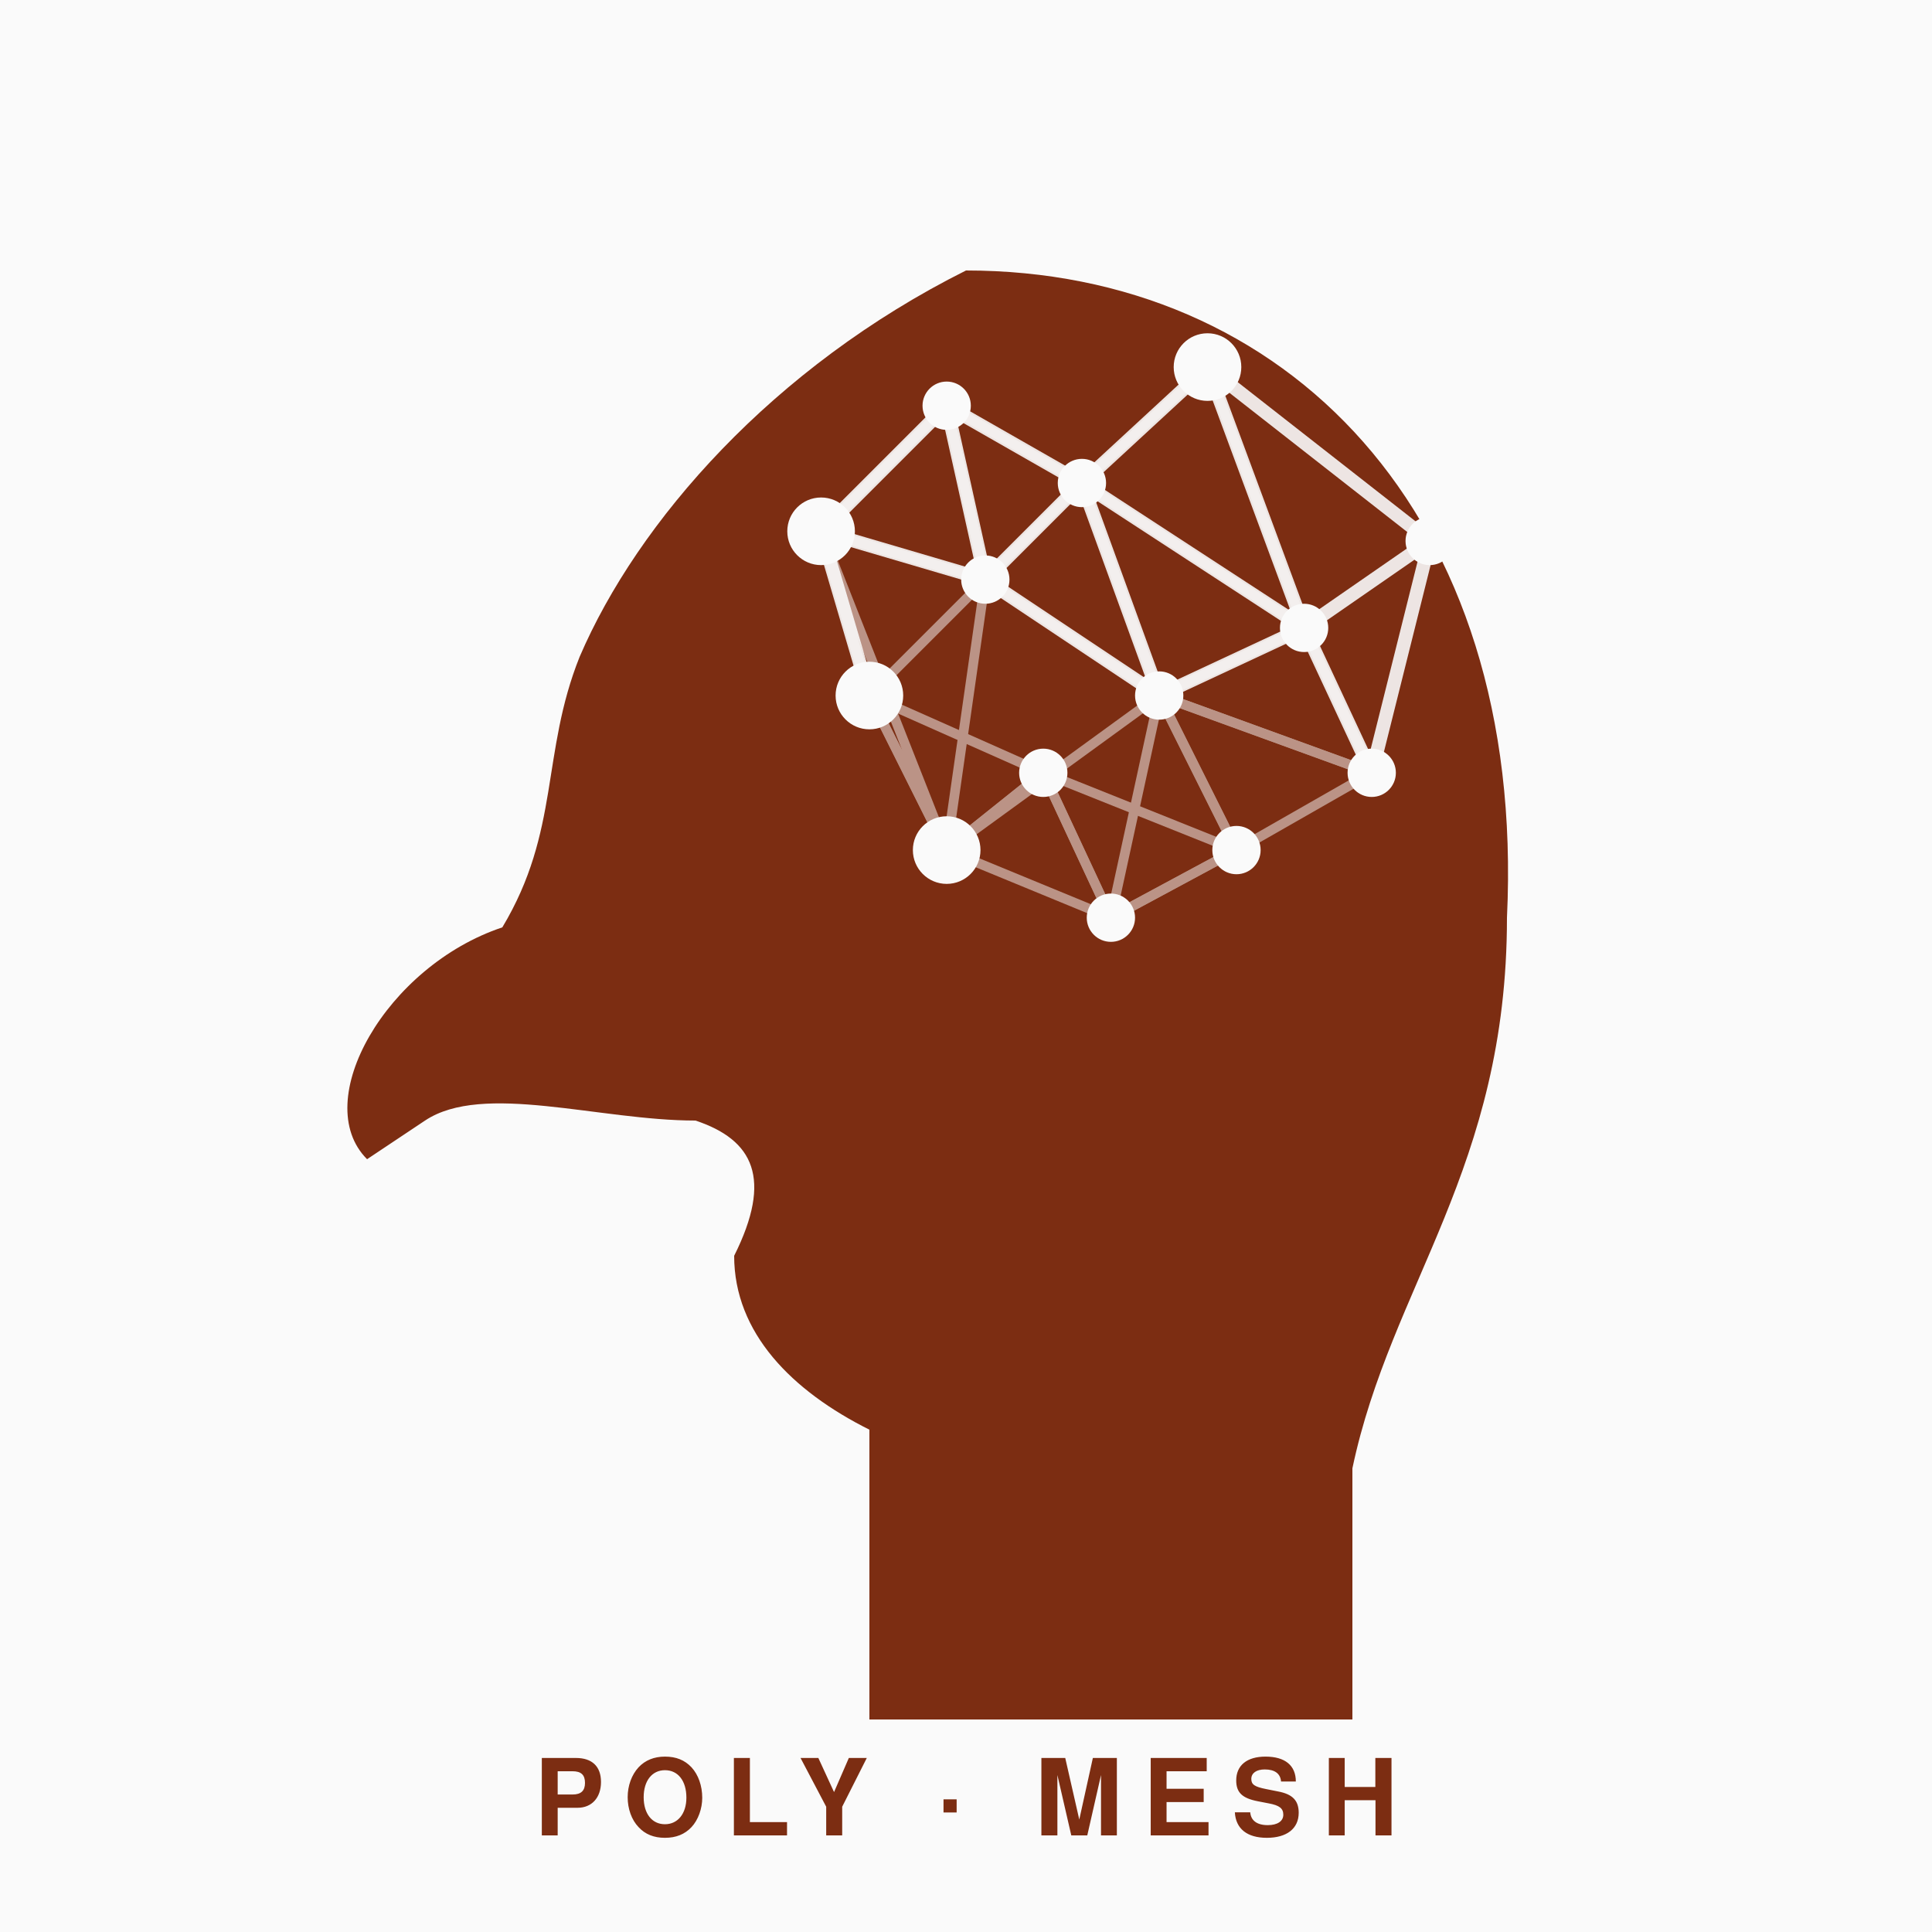
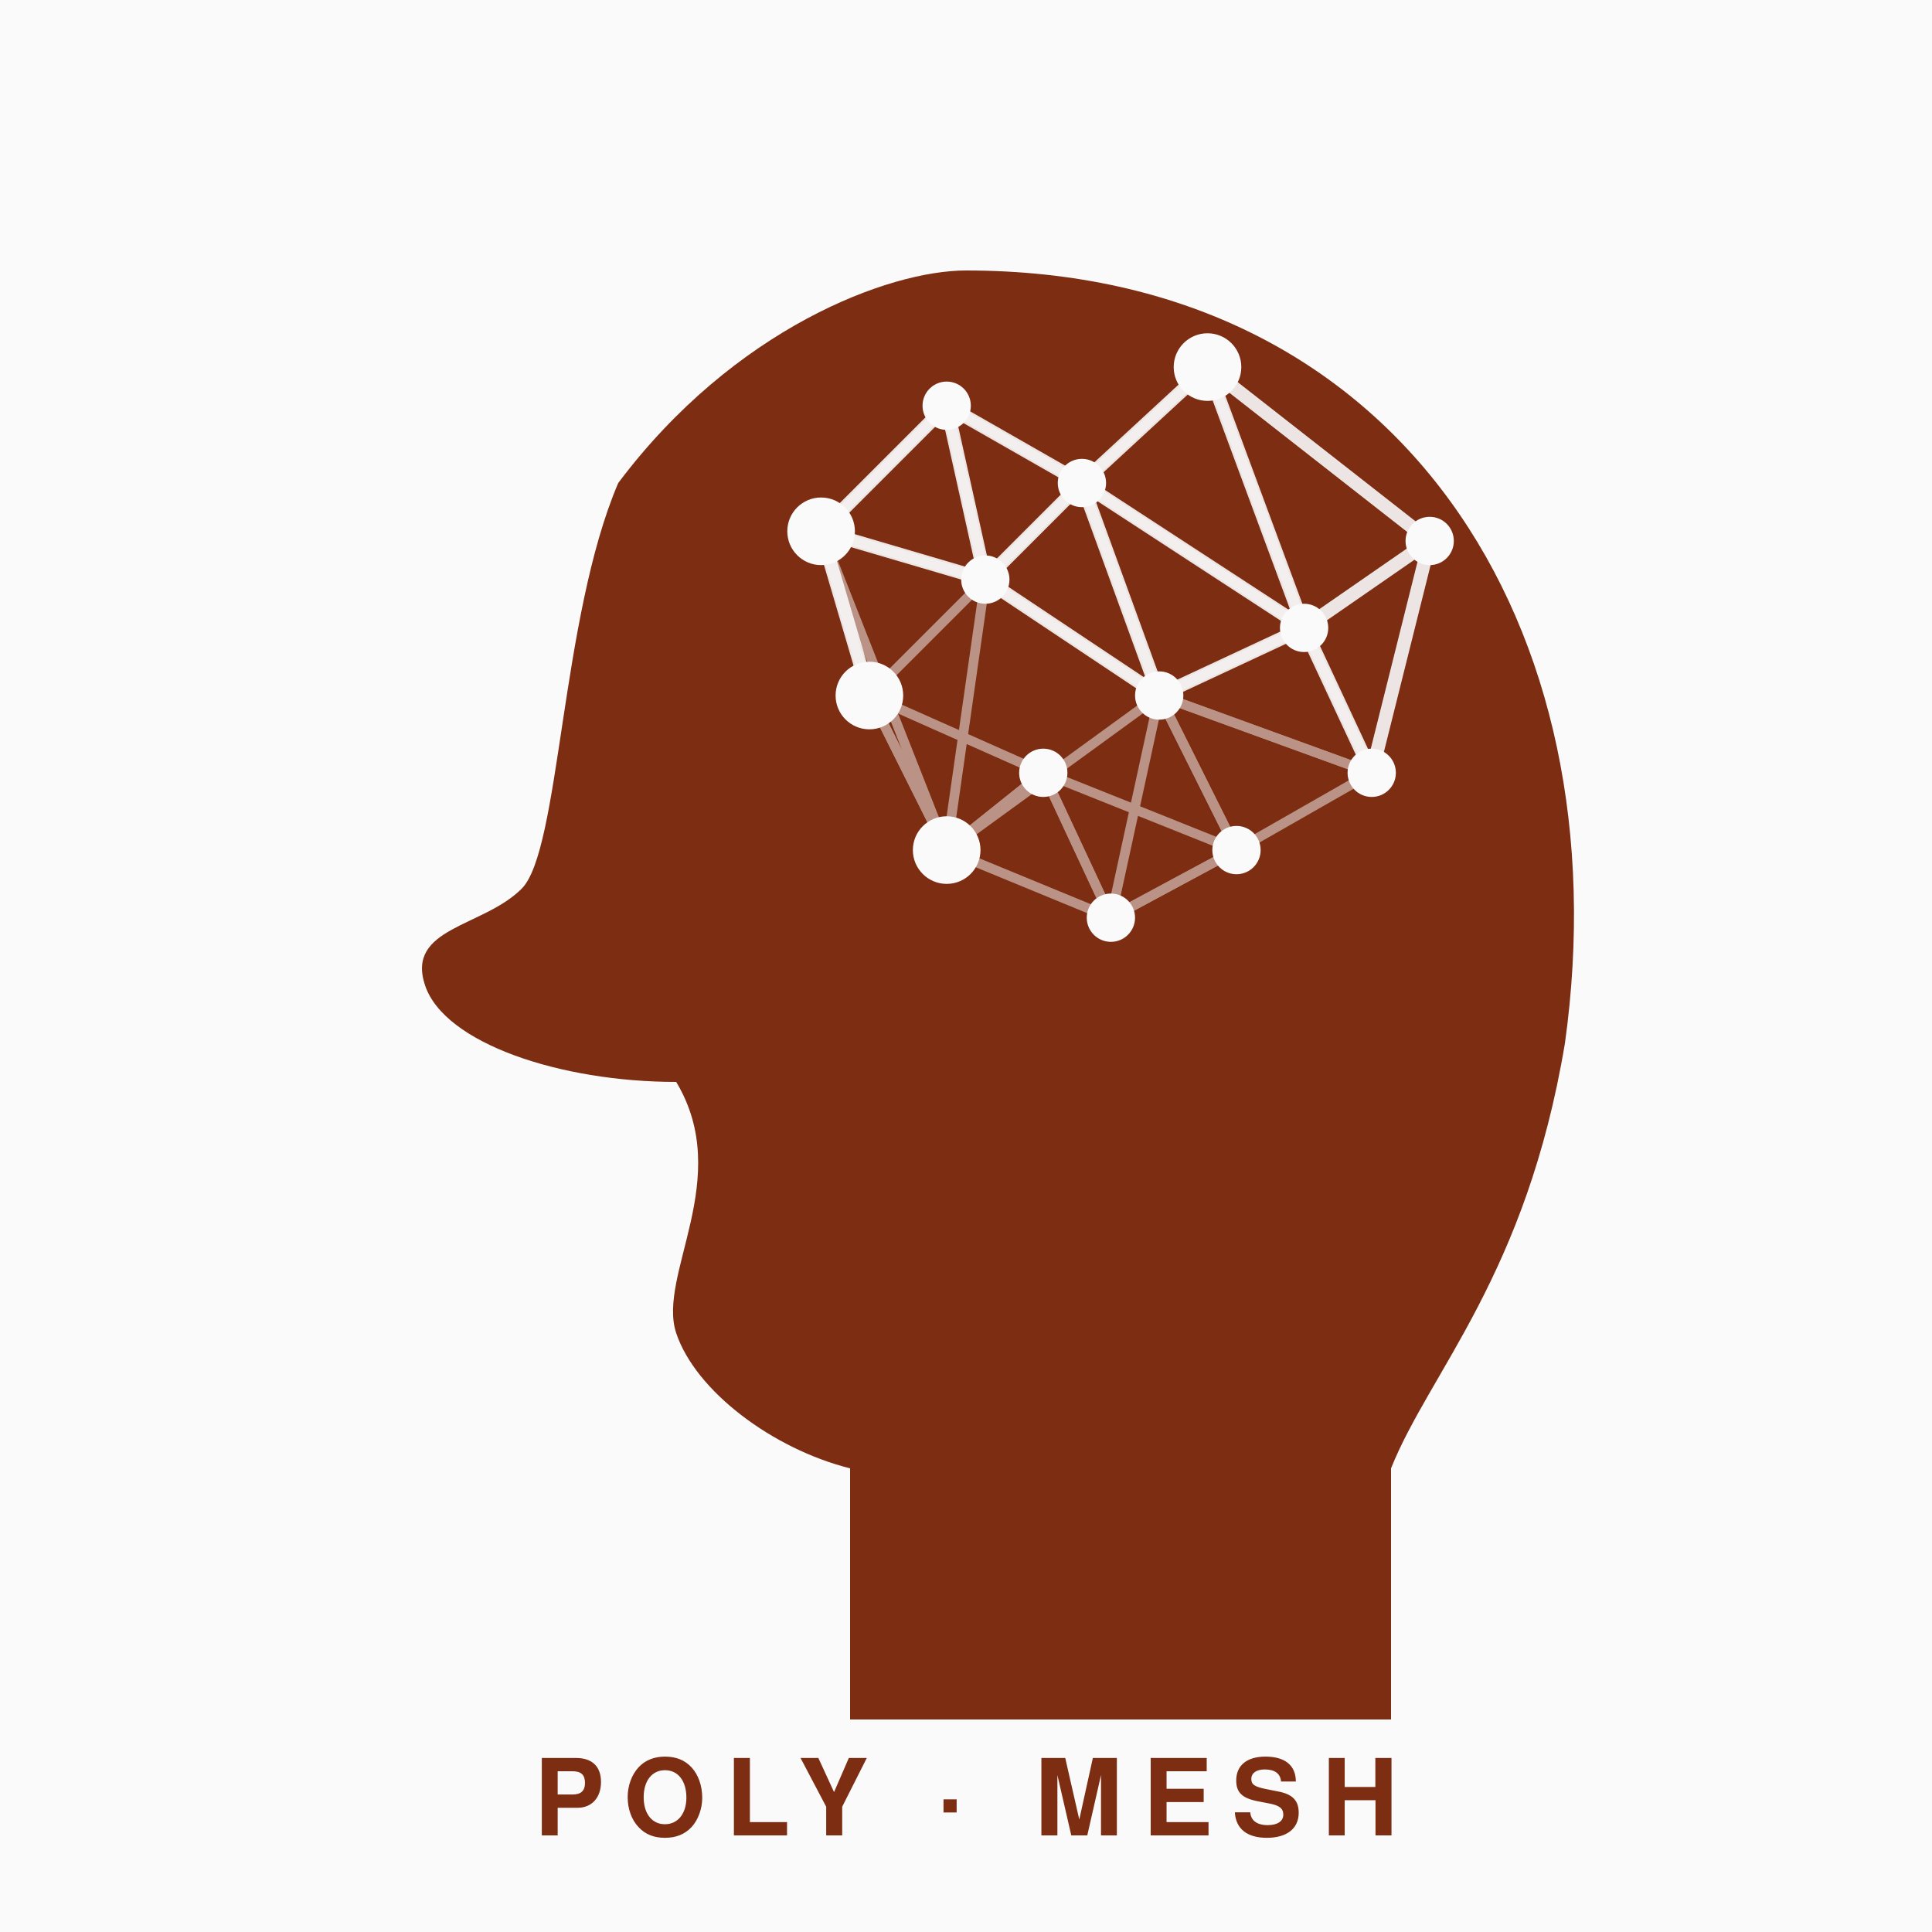
<svg xmlns="http://www.w3.org/2000/svg" viewBox="0 0 200 200" width="200" height="200">
  <rect width="200" height="200" fill="#FAFAFA" />
-   <path d="M100 28 C133 28 158 53 156 95 C156 121 144 133 140 152 L140 178 L90 178 L90 148 C82 144 76 138 76 130 C80 122 78 118 72 116 C62 116 50 112 44 116 L38 120 C32 114 40 100 52 96 C58 86 56 78 60 68 C66 54 80 38 100 28 Z" fill="#7C2D12" />
+   <path d="M100 28 C145 28 168 65 162 108 C158 132 148 142 144 152 L144 178 L88 178 L88 152 C80 150 72 144 70 138 S76 122 70 112 C58 112 46 108 44 102 S50 96 54 92 S58 64 64 50 C76 34 92 28 100 28 Z" fill="#7C2D12" />
  <g stroke="#FAFAFA" stroke-width="1" fill="none" opacity="0.5">
    <polygon points="125,38 112,50 135,65" />
    <polygon points="112,50 135,65 120,72" />
    <polygon points="135,65 120,72 142,80" />
    <polygon points="120,72 142,80 128,88" />
    <polygon points="112,50 98,42 102,60" />
    <polygon points="98,42 102,60 85,55" />
    <polygon points="102,60 85,55 90,72" />
    <polygon points="102,60 120,72 98,88" />
    <polygon points="90,72 98,88 85,55" />
    <polygon points="90,72 98,88 108,80" />
    <polygon points="98,88 108,80 115,95" />
    <polygon points="108,80 128,88 115,95" />
    <polygon points="120,72 128,88 115,95" />
  </g>
  <g stroke="#FAFAFA" stroke-width="1.4" fill="none" opacity="0.9">
    <line x1="125" y1="38" x2="112" y2="50" />
    <line x1="125" y1="38" x2="135" y2="65" />
    <line x1="125" y1="38" x2="148" y2="56" />
    <line x1="98" y1="42" x2="112" y2="50" />
    <line x1="98" y1="42" x2="85" y2="55" />
    <line x1="98" y1="42" x2="102" y2="60" />
    <line x1="148" y1="56" x2="135" y2="65" />
    <line x1="148" y1="56" x2="142" y2="80" />
    <line x1="112" y1="50" x2="135" y2="65" />
    <line x1="112" y1="50" x2="102" y2="60" />
    <line x1="112" y1="50" x2="120" y2="72" />
    <line x1="85" y1="55" x2="102" y2="60" />
    <line x1="85" y1="55" x2="90" y2="72" />
    <line x1="135" y1="65" x2="120" y2="72" />
    <line x1="135" y1="65" x2="142" y2="80" />
    <line x1="102" y1="60" x2="120" y2="72" />
  </g>
  <g fill="#FAFAFA">
    <circle cx="125" cy="38" r="3.5" />
    <circle cx="98" cy="42" r="2.5" />
    <circle cx="148" cy="56" r="2.5" />
    <circle cx="112" cy="50" r="2.5" />
    <circle cx="85" cy="55" r="3.5" />
    <circle cx="135" cy="65" r="2.5" />
    <circle cx="102" cy="60" r="2.5" />
    <circle cx="120" cy="72" r="2.5" />
    <circle cx="90" cy="72" r="3.5" />
    <circle cx="142" cy="80" r="2.5" />
    <circle cx="108" cy="80" r="2.5" />
    <circle cx="128" cy="88" r="2.5" />
    <circle cx="98" cy="88" r="3.5" />
    <circle cx="115" cy="95" r="2.5" />
  </g>
  <text x="100" y="190" text-anchor="middle" font-family="Helvetica, Arial, sans-serif" font-size="11" font-weight="700" letter-spacing="2" fill="#7C2D12">POLY · MESH</text>
</svg>
